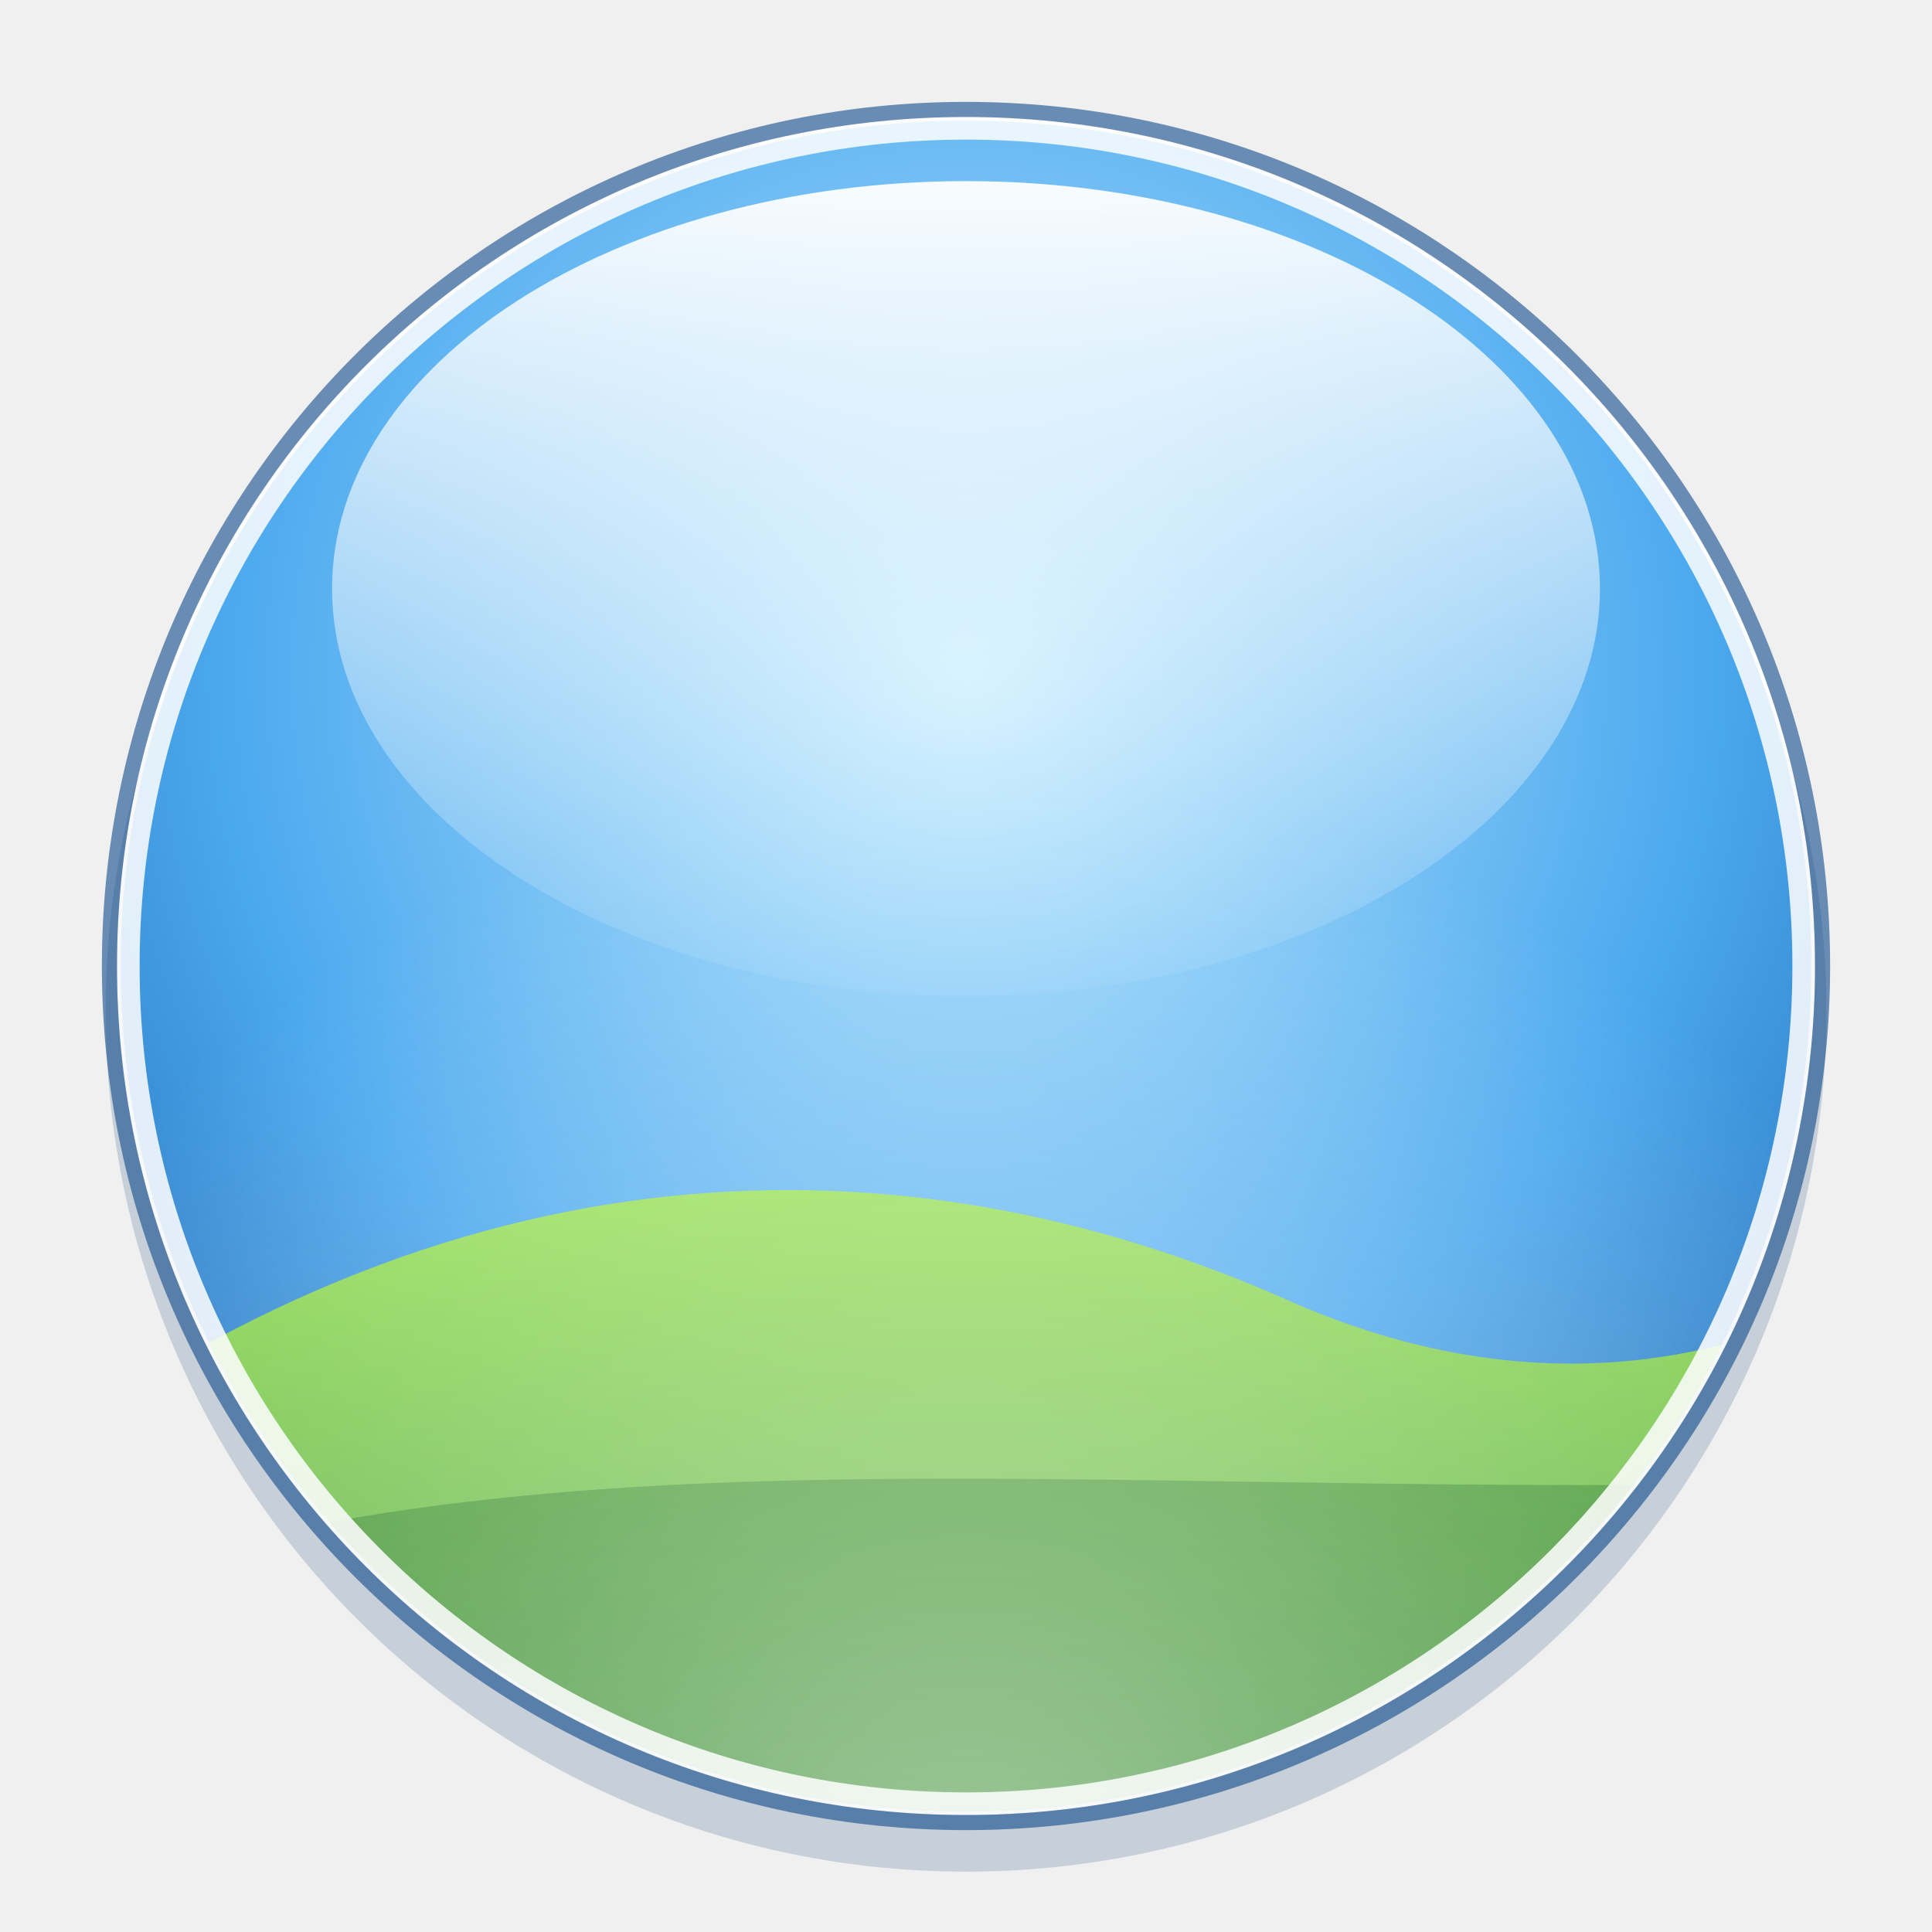
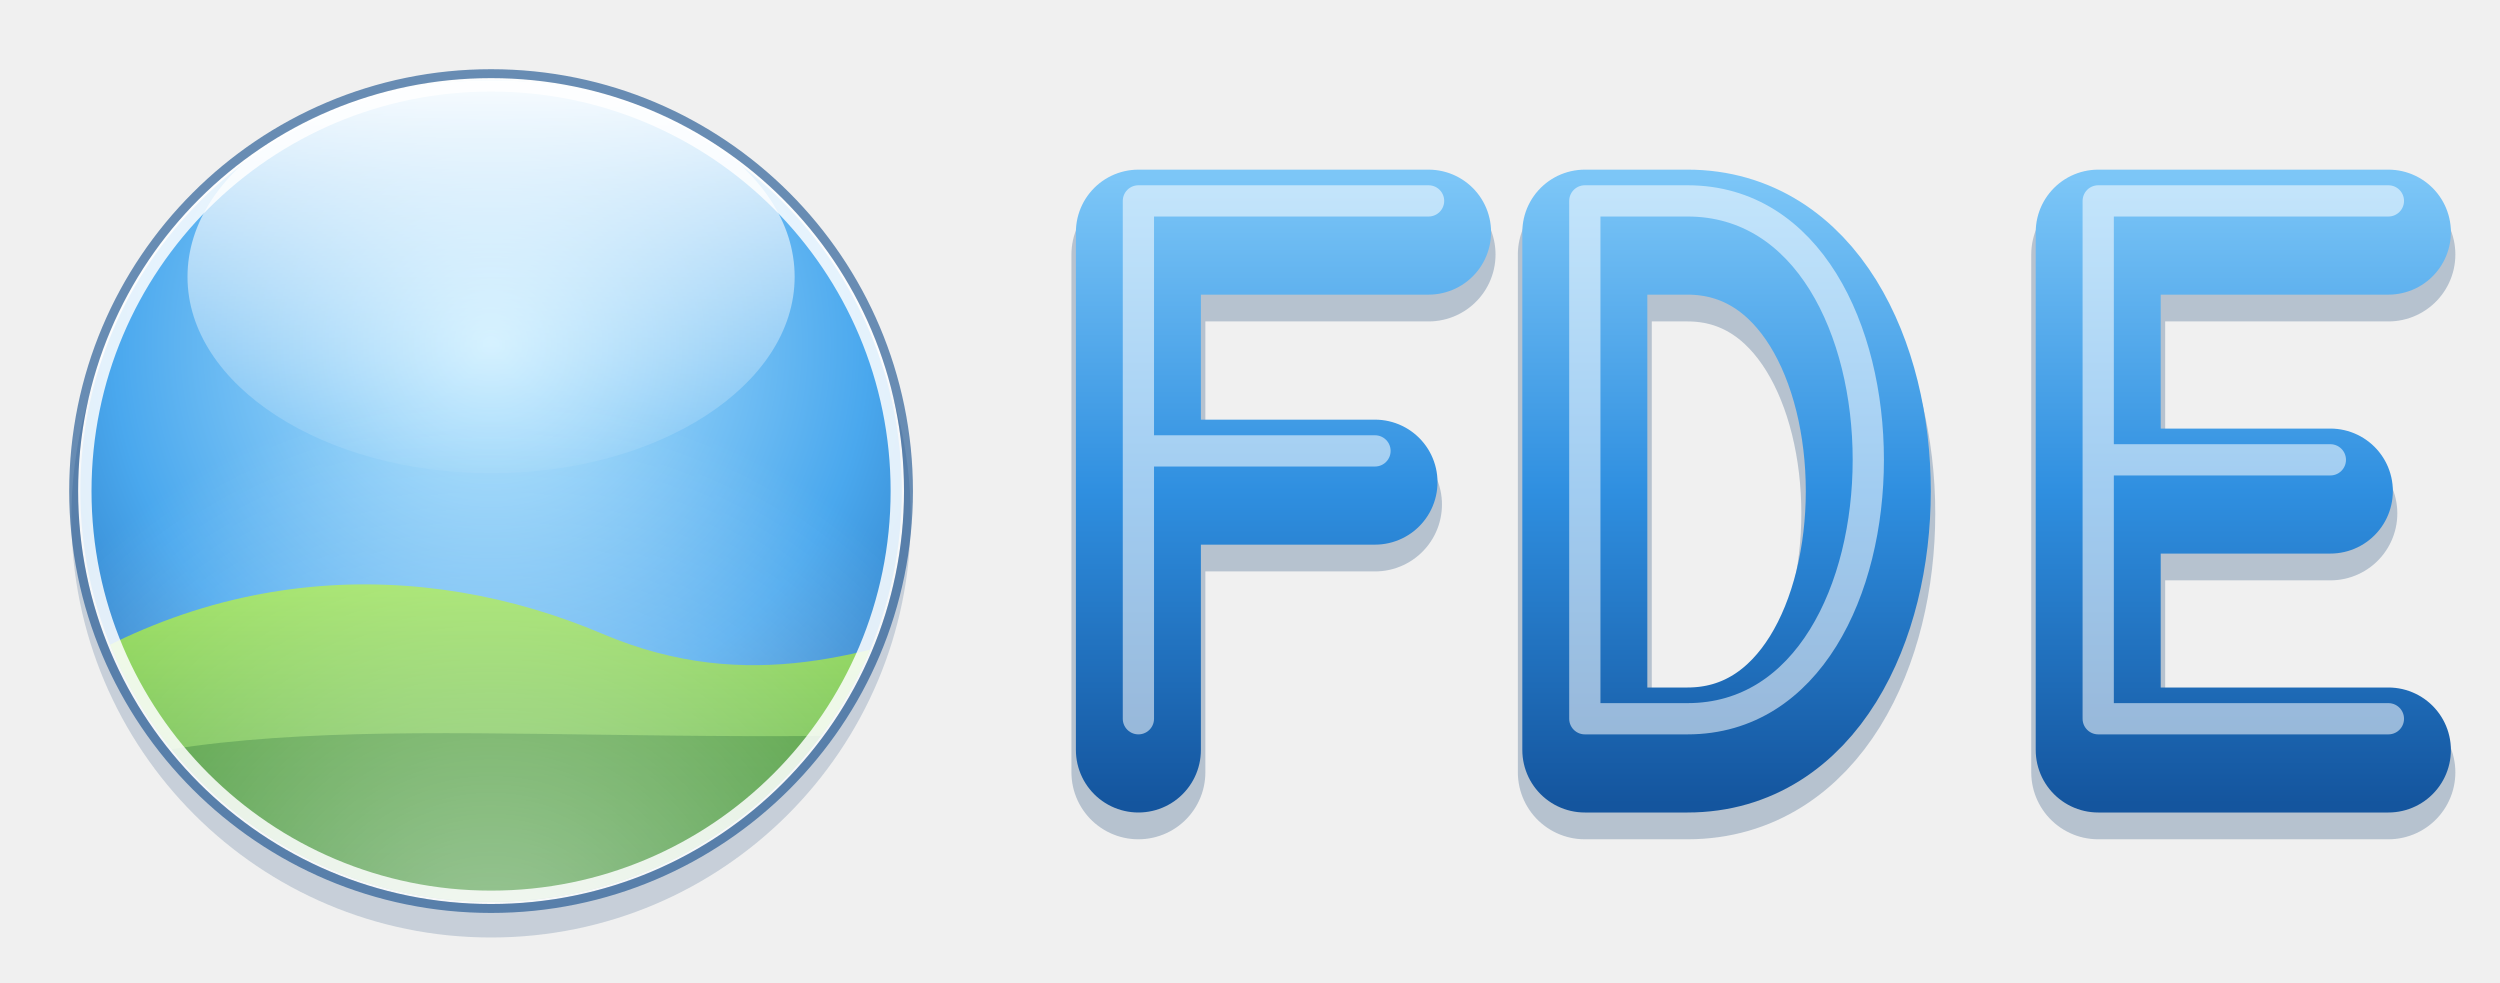
- <svg xmlns="http://www.w3.org/2000/svg" viewBox="0 0 256 256" width="256" height="256">
+ <svg xmlns="http://www.w3.org/2000/svg" viewBox="0 0 560 220" width="560" height="220">
  <defs>
    <radialGradient id="sky" cx="50%" cy="35%" r="70%">
      <stop offset="0" stop-color="#bfeaff" />
      <stop offset="0.55" stop-color="#4aa8ee" />
      <stop offset="1" stop-color="#14559e" />
    </radialGradient>
    <linearGradient id="hill" x1="0" y1="0" x2="0" y2="1">
      <stop offset="0" stop-color="#9be15d" />
      <stop offset="1" stop-color="#2f8f2a" />
    </linearGradient>
    <linearGradient id="gloss" x1="0" y1="0" x2="0" y2="1">
-       <stop offset="0" stop-color="#ffffff" stop-opacity="0.95" />
-       <stop offset="1" stop-color="#ffffff" stop-opacity="0.05" />
+       <stop offset="0" stop-color="#fff" stop-opacity="0.95" />
+       <stop offset="1" stop-color="#fff" stop-opacity="0.05" />
    </linearGradient>
    <radialGradient id="glow" cx="50%" cy="100%" r="60%">
-       <stop offset="0" stop-color="#ffffff" stop-opacity="0.55" />
-       <stop offset="1" stop-color="#ffffff" stop-opacity="0" />
+       <stop offset="0" stop-color="#fff" stop-opacity="0.55" />
+       <stop offset="1" stop-color="#fff" stop-opacity="0" />
    </radialGradient>
+     <linearGradient id="ink" gradientUnits="userSpaceOnUse" x1="0" y1="40" x2="0" y2="180">
+       <stop offset="0" stop-color="#7cc6f7" />
+       <stop offset="0.5" stop-color="#2f8fe0" />
+       <stop offset="1" stop-color="#14559e" />
+     </linearGradient>
    <clipPath id="orb">
-       <circle cx="128" cy="128" r="112" />
+       <circle cx="110" cy="110" r="92" />
    </clipPath>
+     <g id="letters" fill="none" stroke-linecap="round" stroke-linejoin="round">
+       <path d="M255 52 V168 M255 52 H320 M255 108 H308" />
+       <path d="M355 52 V168 H378 C432 168 432 52 378 52 Z" />
+       <path d="M470 52 V168 M470 52 H535 M470 110 H522 M470 168 H535" />
+     </g>
  </defs>
-   <circle cx="128" cy="134" r="114" fill="#0b3a6e" opacity="0.18" />
+   <circle cx="110" cy="116" r="94" fill="#0b3a6e" opacity="0.18" />
  <g clip-path="url(#orb)">
-     <rect width="256" height="256" fill="url(#sky)" />
-     <path d="M0 196 C60 150 120 150 170 172 C210 190 240 176 256 166 L256 256 L0 256 Z" fill="url(#hill)" />
-     <path d="M0 214 C70 186 150 200 256 196 L256 256 L0 256 Z" fill="#247a22" opacity="0.55" />
-     <rect width="256" height="256" fill="url(#glow)" />
+     <rect x="0" y="0" width="220" height="220" fill="url(#sky)" />
+     <path d="M0 160 C45 125 95 125 135 142 C168 156 195 146 220 138 L220 220 L0 220 Z" fill="url(#hill)" />
+     <path d="M0 178 C55 156 120 168 220 164 L220 220 L0 220 Z" fill="#247a22" opacity="0.55" />
+     <rect width="220" height="220" fill="url(#glow)" />
  </g>
-   <ellipse cx="128" cy="78" rx="84" ry="54" fill="url(#gloss)" />
-   <circle cx="128" cy="128" r="111" fill="none" stroke="#ffffff" stroke-opacity="0.85" stroke-width="3" />
-   <circle cx="128" cy="128" r="113.5" fill="none" stroke="#0e4a8a" stroke-opacity="0.6" stroke-width="2" />
+   <ellipse cx="110" cy="62" rx="68" ry="44" fill="url(#gloss)" />
+   <circle cx="110" cy="110" r="91" fill="none" stroke="#fff" stroke-opacity="0.85" stroke-width="3" />
+   <circle cx="110" cy="110" r="93.5" fill="none" stroke="#0e4a8a" stroke-opacity="0.6" stroke-width="2" />
+   <use href="#letters" stroke="#0b3a6e" stroke-opacity="0.25" stroke-width="30" transform="translate(0 5)" />
+   <use href="#letters" stroke="url(#ink)" stroke-width="28" />
+   <use href="#letters" stroke="#fff" stroke-opacity="0.55" stroke-width="7" transform="translate(0 -7)" />
</svg>
